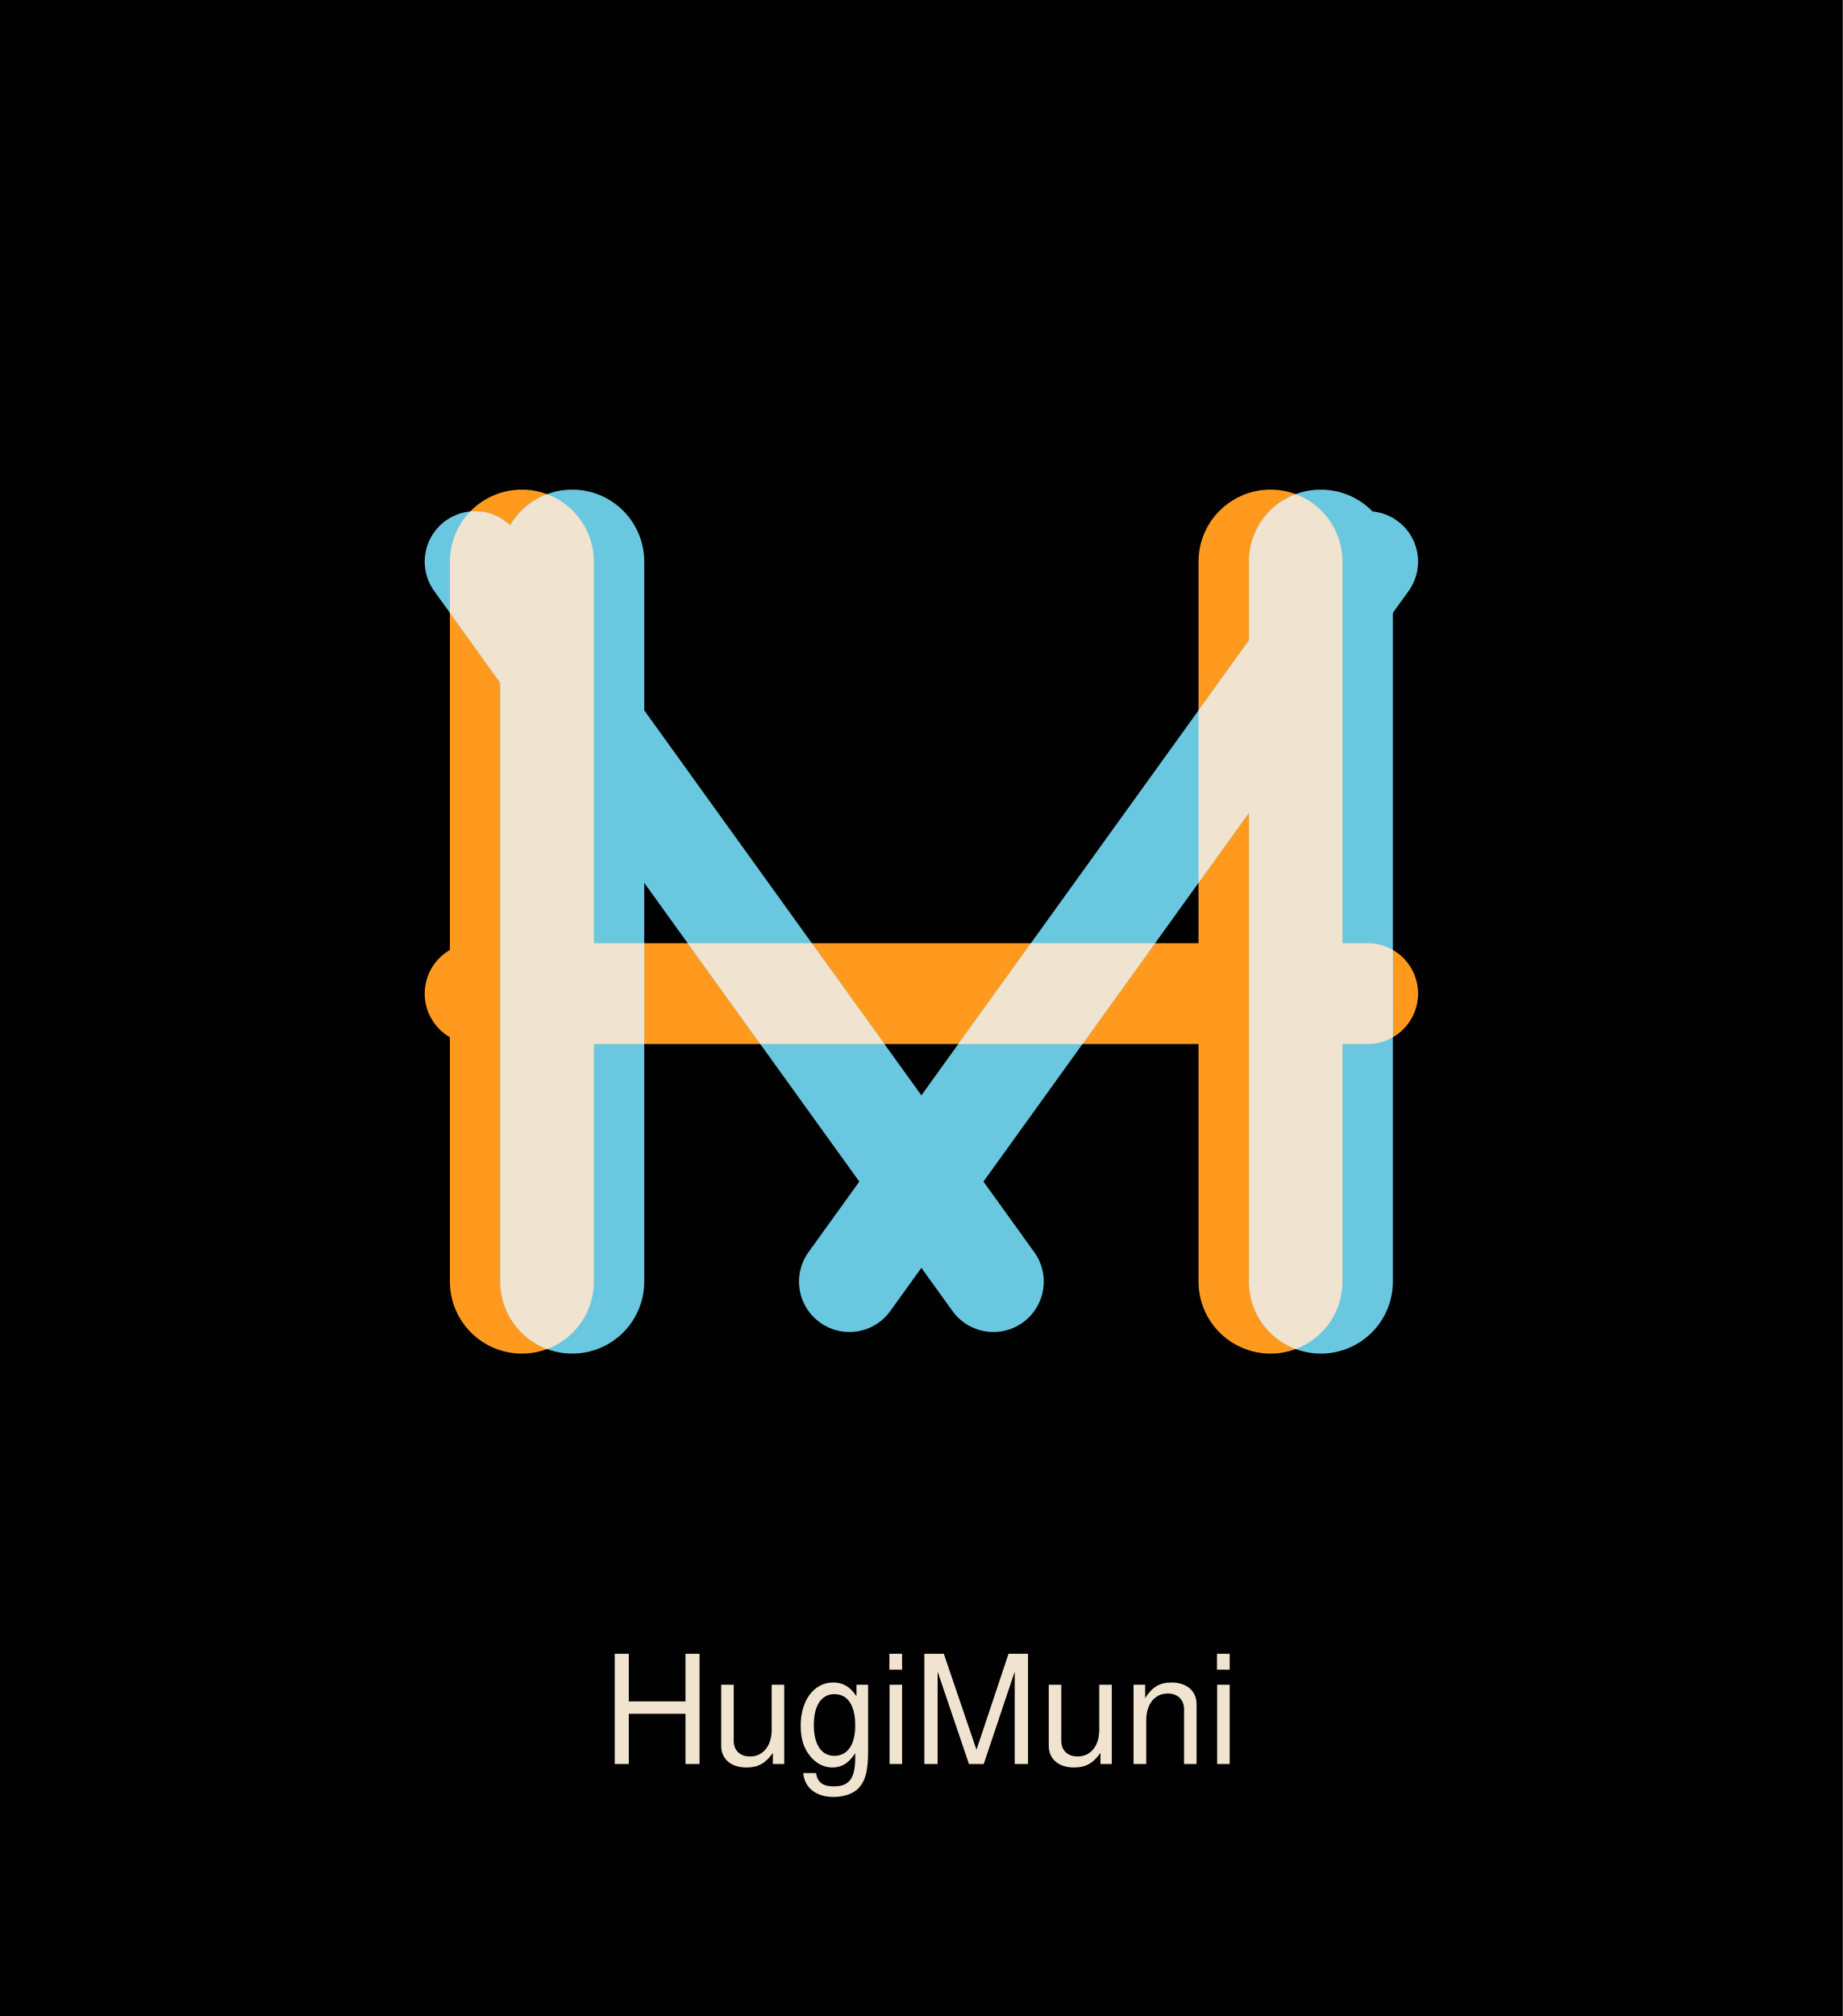
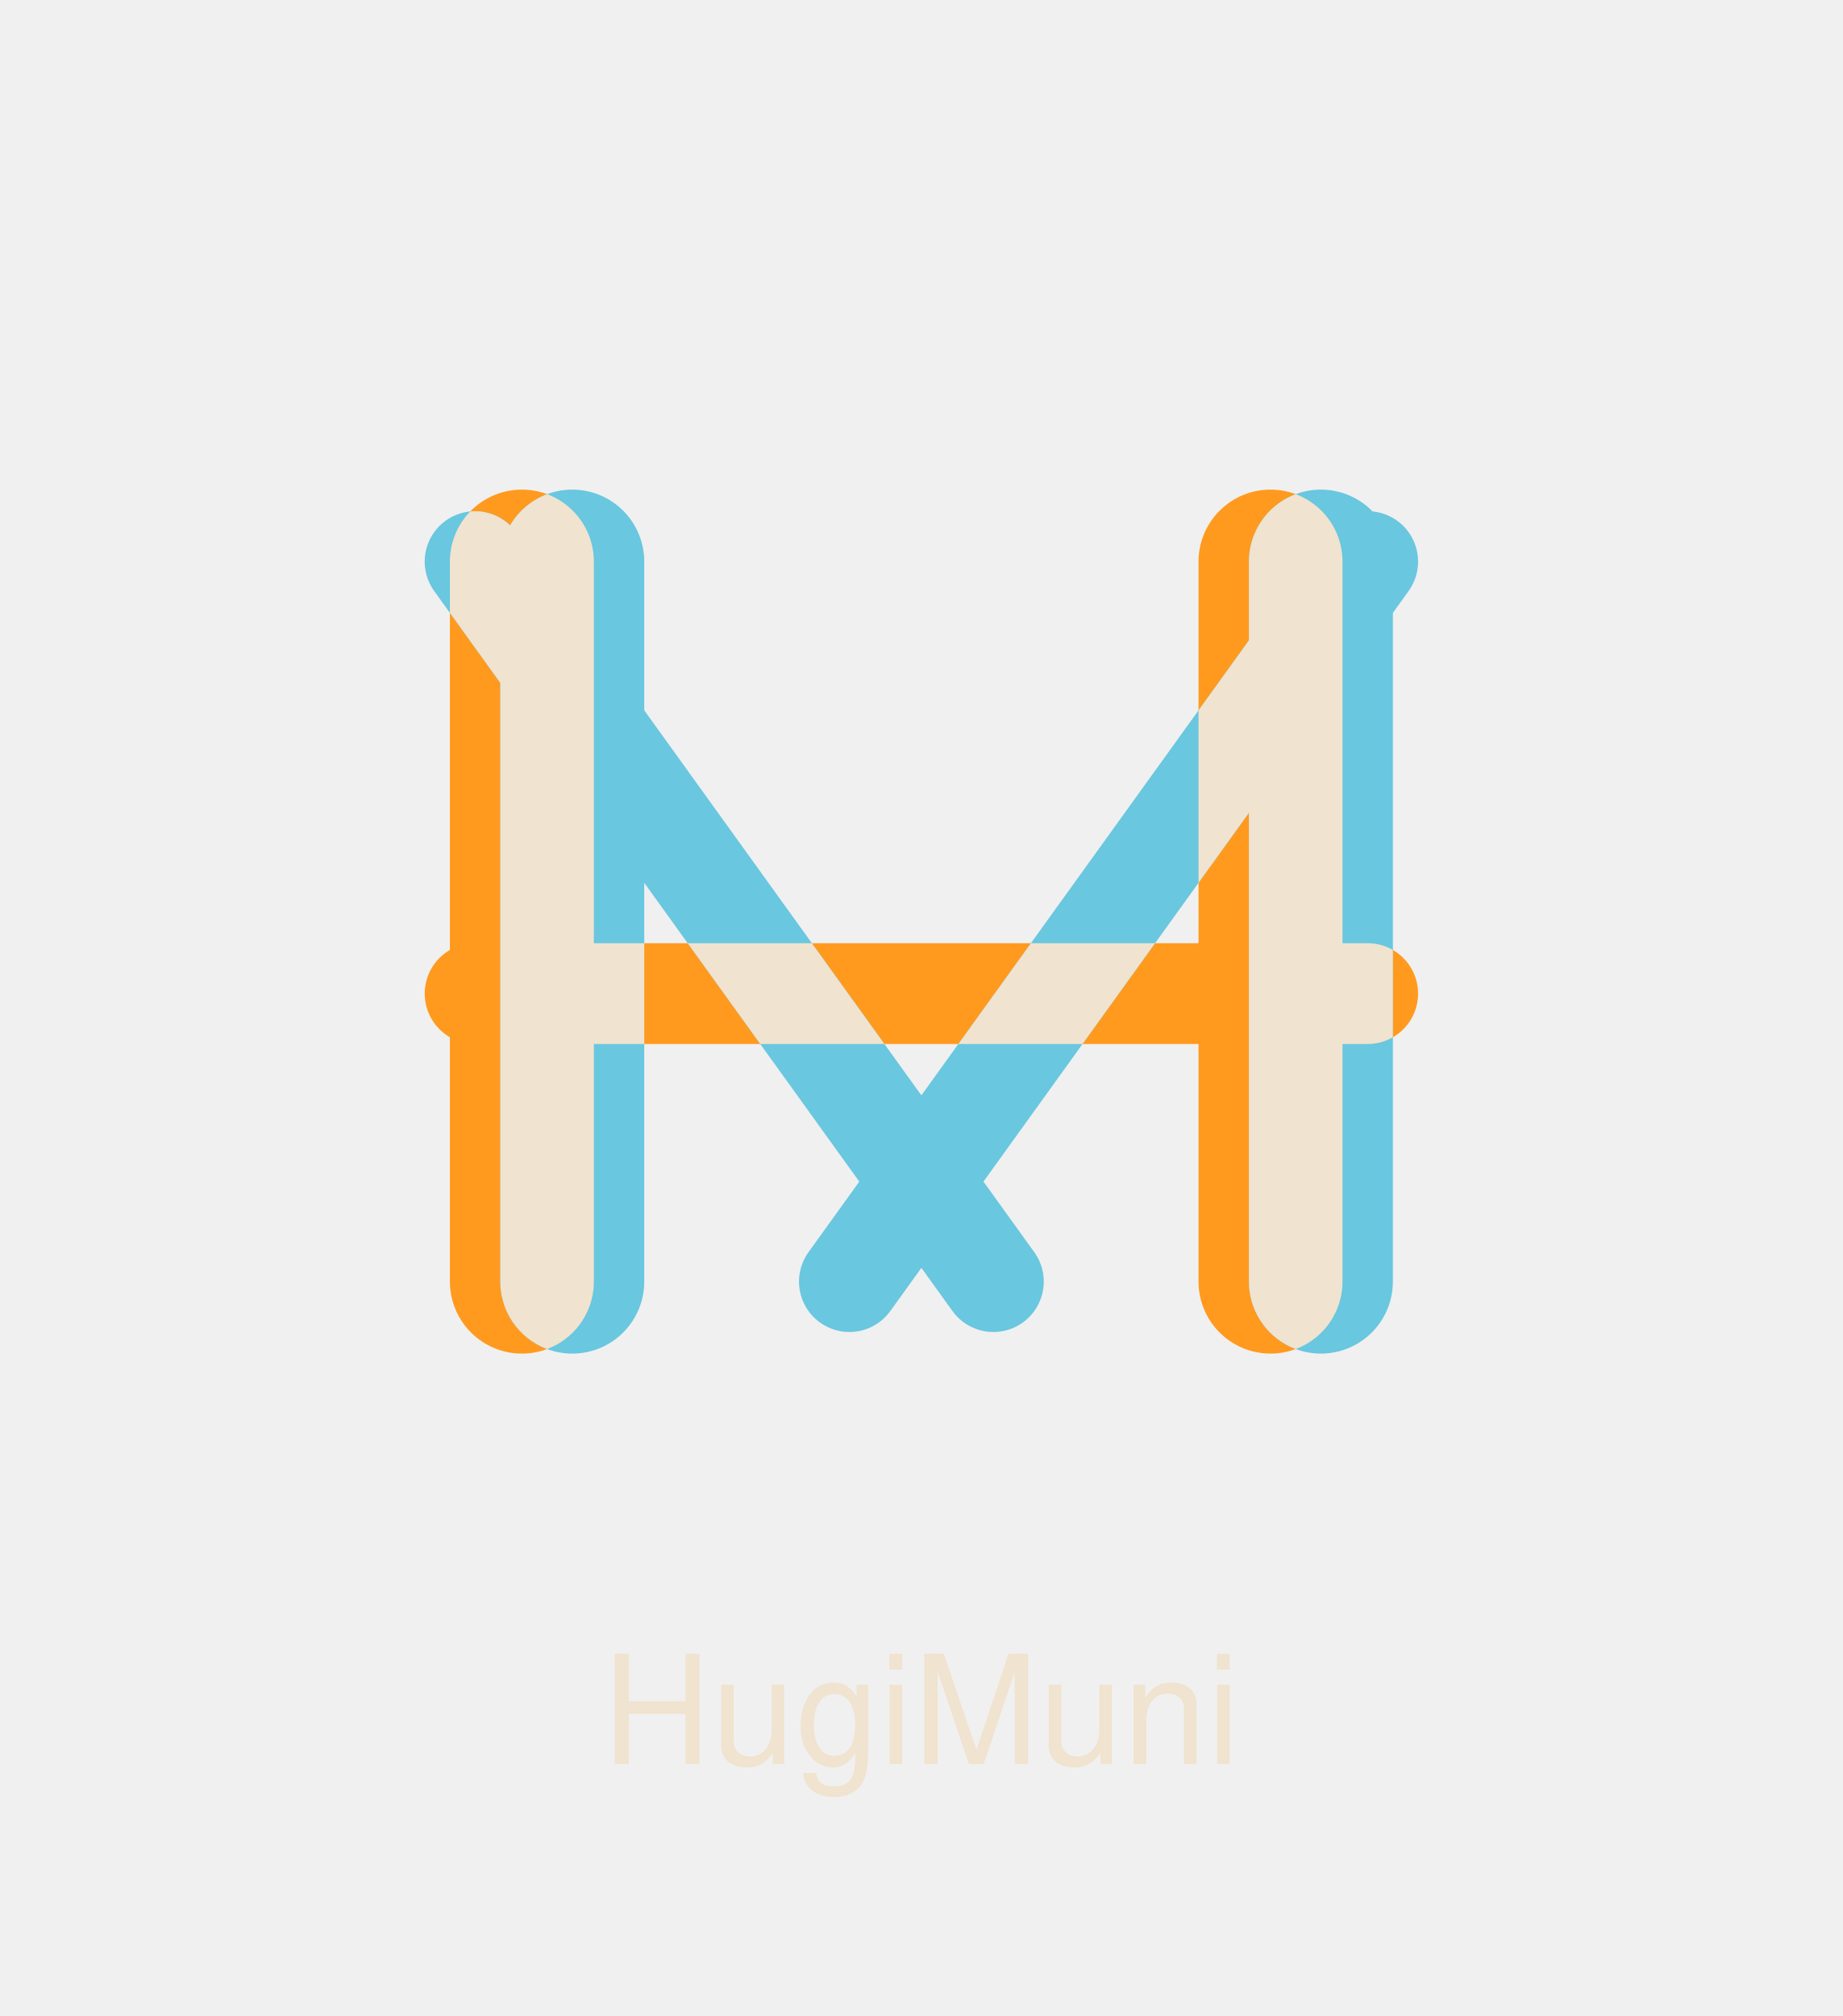
<svg xmlns="http://www.w3.org/2000/svg" width="512" height="560" viewBox="0 0 512 560">
-   <rect width="512" height="560" fill="#000" />
  <defs>
    <mask id="hm-h" maskUnits="userSpaceOnUse" x="0" y="0" width="512" height="512">
      <rect width="512" height="512" fill="#000" />
      <path d="M 145 156 L 145 356" stroke="#fff" stroke-width="40" stroke-linecap="round" stroke-linejoin="round" fill="none" />
      <path d="M 353 156 L 353 356" stroke="#fff" stroke-width="40" stroke-linecap="round" stroke-linejoin="round" fill="none" />
      <path d="M 132 276 L 380 276" stroke="#fff" stroke-width="28" stroke-linecap="round" stroke-linejoin="round" fill="none" />
    </mask>
  </defs>
  <g id="hm-flat-art">
    <g id="hm-h-only">
      <path d="M 145 156 L 145 356" stroke="#ff9a1f" stroke-width="40" stroke-linecap="round" stroke-linejoin="round" fill="none" />
      <path d="M 353 156 L 353 356" stroke="#ff9a1f" stroke-width="40" stroke-linecap="round" stroke-linejoin="round" fill="none" />
      <path d="M 132 276 L 380 276" stroke="#ff9a1f" stroke-width="28" stroke-linecap="round" stroke-linejoin="round" fill="none" />
    </g>
    <g id="hm-m-only">
      <path d="M 159 156 L 159 356" stroke="#69c7df" stroke-width="40" stroke-linecap="round" stroke-linejoin="round" fill="none" />
      <path d="M 367 156 L 367 356" stroke="#69c7df" stroke-width="40" stroke-linecap="round" stroke-linejoin="round" fill="none" />
      <path d="M 132 156 L 276 356" stroke="#69c7df" stroke-width="28" stroke-linecap="round" stroke-linejoin="round" fill="none" />
      <path d="M 380 156 L 236 356" stroke="#69c7df" stroke-width="28" stroke-linecap="round" stroke-linejoin="round" fill="none" />
    </g>
    <g id="hm-intersection" mask="url(#hm-h)">
      <path d="M 159 156 L 159 356" stroke="#f0e3cf" stroke-width="40" stroke-linecap="round" stroke-linejoin="round" fill="none" />
      <path d="M 367 156 L 367 356" stroke="#f0e3cf" stroke-width="40" stroke-linecap="round" stroke-linejoin="round" fill="none" />
      <path d="M 132 156 L 276 356" stroke="#f0e3cf" stroke-width="28" stroke-linecap="round" stroke-linejoin="round" fill="none" />
      <path d="M 380 156 L 236 356" stroke="#f0e3cf" stroke-width="28" stroke-linecap="round" stroke-linejoin="round" fill="none" />
    </g>
  </g>
  <text x="256" y="490" text-anchor="middle" fill="#f0e3cf" font-family="Helvetica, Arial, sans-serif" font-size="42" font-weight="400">HugiMuni</text>
</svg>
